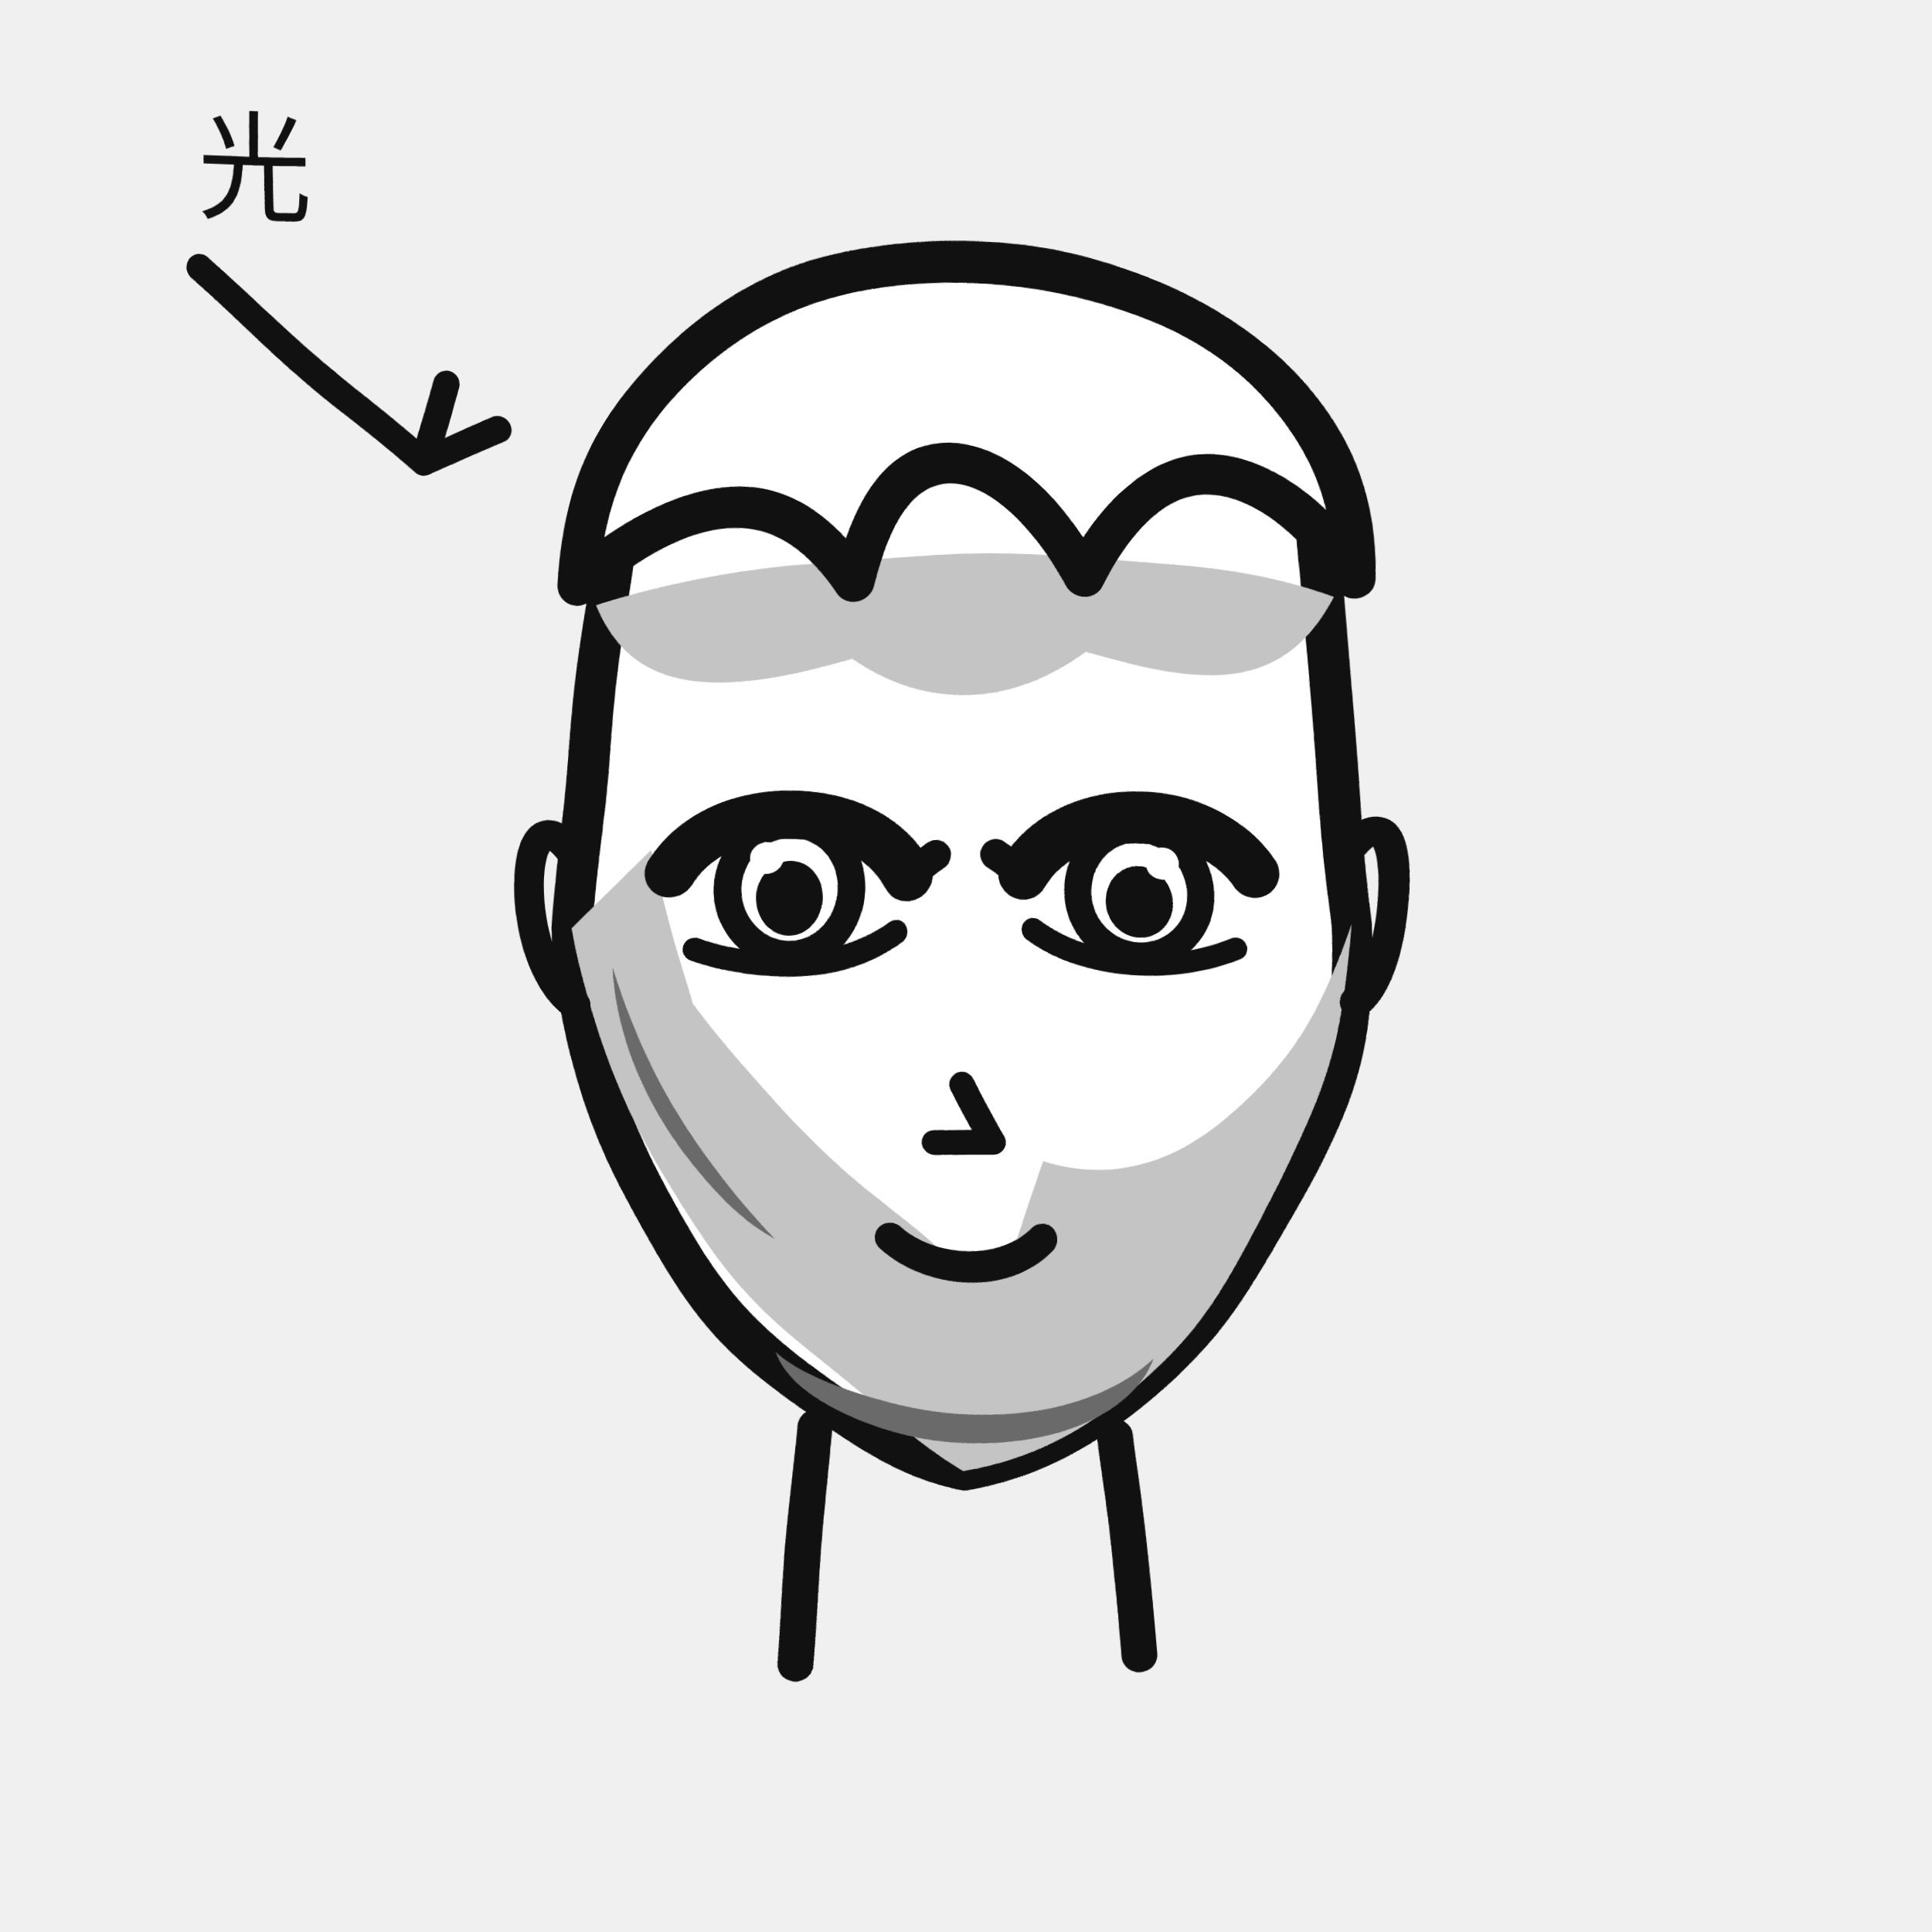
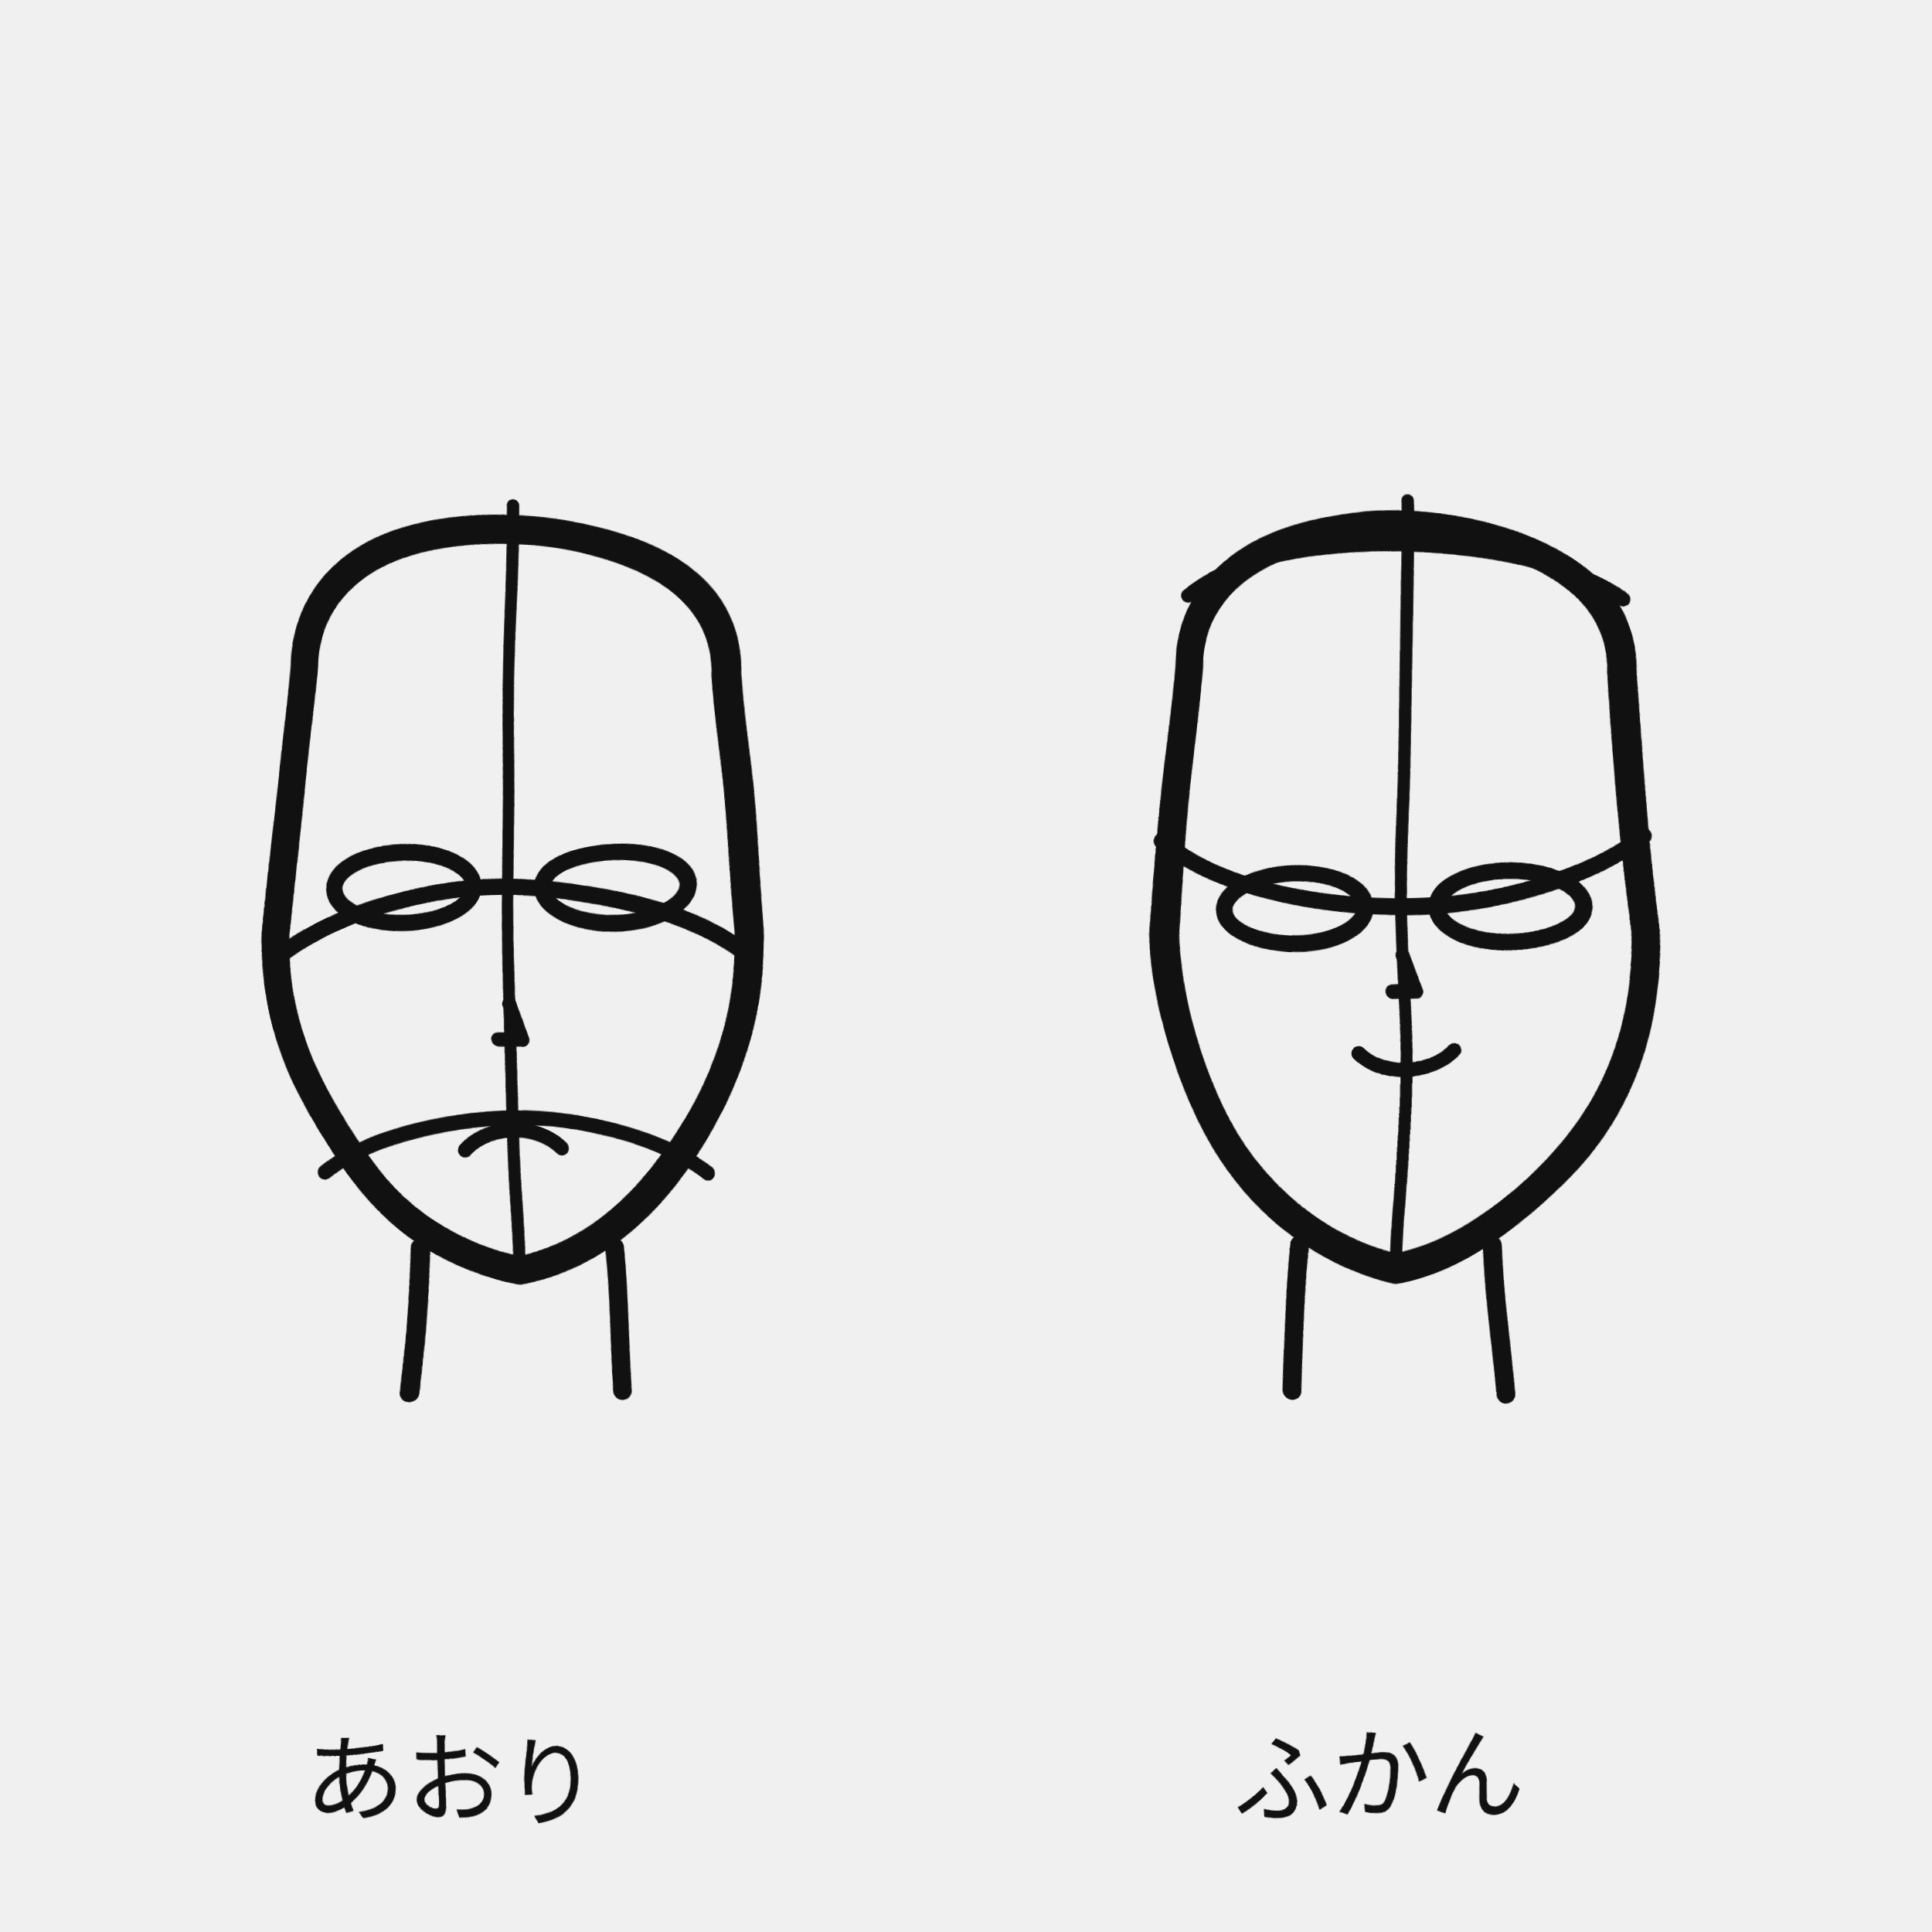
<svg xmlns="http://www.w3.org/2000/svg" viewBox="0 0 100 100">
  <defs>
    <filter id="hd" x="-5%" y="-5%" width="110%" height="110%">
      <feTurbulence type="fractalNoise" baseFrequency="0.05" numOctaves="2" seed="33" result="n" />
      <feDisplacementMap in="SourceGraphic" in2="n" scale="1.4" xChannelSelector="R" yChannelSelector="G" />
    </filter>
  </defs>
  <g filter="url(#hd)" stroke-linecap="round" stroke-linejoin="round">
-     <path d="M32 26 C 32 10, 68 10, 68 26 L 70 48 C 70 62, 60 74, 50 76 C 40 74, 30 62, 30 48 Z" fill="#fff" fill-rule="evenodd" stroke="#111" stroke-width="2.1" />
-     <path d="M30 48 C 32 62, 40 70, 50 76 C 60 74, 68 64, 70 48 C 66 58, 60 62, 54 60 L 52 66 L 50 66 C 46 62, 40 58, 36 52 L 34 44 Z M31 31 C 40 28, 60 28, 69 31 C 66 37, 60 35, 56 34 C 52 37, 48 37, 44 34 C 40 35, 34 37, 31 31 Z" fill="#c4c4c4" fill-rule="evenodd" stroke="none" stroke-width="0" />
-     <path d="M40 70 C 44 74, 56 74, 60 70 C 58 76, 42 76, 40 70 Z M32 50 C 34 58, 38 62, 40 64 C 36 62, 32 56, 32 50 Z" fill="#6a6a6a" fill-rule="evenodd" stroke="none" stroke-width="0" />
-     <path d="M30 30 C 30 8, 70 8, 70 30 C 66 24, 60 22, 56 30 C 52 22, 46 22, 44 30 C 40 24, 34 26, 30 30 Z" fill="#fff" fill-rule="evenodd" stroke="#111" stroke-width="2.1" />
-     <g transform="translate(41 46) scale(1 1)">
-       <path d="M-6 -0.8 C -3.6 -4.8, 3.6 -4.8, 6 -0.4" stroke="#111" stroke-width="2.6" fill="none" />
-       <path d="M-4.8 3.2 C -1.8 4.4, 2.4 4.4, 5.4 2.4" stroke="#111" stroke-width="1.2" fill="none" />
-       <ellipse cx="0" cy="0.16" rx="3.12" ry="3.36" stroke="#111" stroke-width="1.4" fill="none" />
-       <ellipse cx="0" cy="0.64" rx="1.68" ry="1.92" stroke="#111" stroke-width="0" fill="#111" />
-       <circle cx="-1.2" cy="-1.44" r="0.84" fill="#fff" stroke="none" />
-       <path d="M6 -0.4 l 1.44 -0.96" stroke="#111" stroke-width="1.6" fill="none" />
+     <g transform="translate(-23 0) scale(.62) translate(30 30)">
+       <path d="M32 26 C 32 10, 68 10, 68 26 L 70 48 C 70 62, 60 74, 50 76 C 40 74, 30 62, 30 48 Z" stroke="#111" stroke-width="2.4" fill="none" />
+       <path d="M30 50 C 40 42, 60 42, 70 50" stroke="#111" stroke-width="1.4" fill="none" />
+       <path d="M50 12 V 76" stroke="#111" stroke-width="1" fill="none" />
+       <path d="M34 68 C 42 62, 58 62, 66 68" stroke="#111" stroke-width="1.2" fill="none" />
+       <path d="M50 76 C 44 80, 56 80, 50 76" stroke="#111" stroke-width="0" fill="none" />
+       <ellipse cx="41" cy="44" rx="6" ry="3" stroke="#111" stroke-width="1.4" fill="none" />
+       <ellipse cx="59" cy="44" rx="6" ry="3" stroke="#111" stroke-width="1.4" fill="none" />
+       <path d="M50 54 l1 3 h-2 M46 66 C 48 64, 52 64, 54 66" stroke="#111" stroke-width="1.2" fill="none" />
+       <path d="M42 74 L 41 86 M58 74 L 59 86" stroke="#111" stroke-width="1.6" fill="none" />
    </g>
-     <g transform="translate(59 46) scale(-1 1)">
-       <path d="M-6 -0.8 C -3.6 -4.8, 3.6 -4.8, 6 -0.4" stroke="#111" stroke-width="2.6" fill="none" />
-       <path d="M-4.8 3.2 C -1.8 4.4, 2.4 4.4, 5.4 2.4" stroke="#111" stroke-width="1.2" fill="none" />
-       <ellipse cx="0" cy="0.16" rx="3.12" ry="3.36" stroke="#111" stroke-width="1.4" fill="none" />
-       <ellipse cx="0" cy="0.64" rx="1.68" ry="1.92" stroke="#111" stroke-width="0" fill="#111" />
-       <circle cx="-1.2" cy="-1.44" r="0.84" fill="#fff" stroke="none" />
-       <path d="M6 -0.4 l 1.44 -0.96" stroke="#111" stroke-width="1.6" fill="none" />
+     <g transform="translate(23 0) scale(.62) translate(30 30)">
+       <path d="M32 26 C 32 10, 68 10, 68 26 L 70 48 C 70 62, 60 74, 50 76 C 40 74, 30 62, 30 48 Z" stroke="#111" stroke-width="2.4" fill="none" />
+       <path d="M30 40 C 40 48, 60 48, 70 40" stroke="#111" stroke-width="1.4" fill="none" />
+       <path d="M50 12 V 76" stroke="#111" stroke-width="1" fill="none" />
+       <path d="M32 20 C 40 14, 60 14, 68 20" stroke="#111" stroke-width="1.2" fill="none" />
+       <ellipse cx="41" cy="46" rx="6" ry="3" stroke="#111" stroke-width="1.4" fill="none" />
+       <ellipse cx="59" cy="46" rx="6" ry="3" stroke="#111" stroke-width="1.4" fill="none" />
+       <path d="M50 50 l1 3 h-2 M46 58 C 48 60, 52 60, 54 58" stroke="#111" stroke-width="1.2" fill="none" />
+       <path d="M42 74 L 41 86 M58 74 L 59 86" stroke="#111" stroke-width="1.6" fill="none" />
    </g>
-     <path d="M50 56 l1.5 3 h-3" stroke="#111" stroke-width="1.3" fill="none" />
-     <path d="M46 64 C 48 66, 52 66, 54 64" stroke="#111" stroke-width="1.6" fill="none" />
-     <path d="M30 44 C 27 40, 27 50, 30 52" stroke="#111" stroke-width="1.6" fill="none" />
-     <path d="M70 44 C 73 40, 73 50, 70 52" stroke="#111" stroke-width="1.6" fill="none" />
-     <path d="M42 74 L 41 86 M58 74 L 59 86" stroke="#111" stroke-width="1.8" fill="none" />
-     <g stroke="#111" stroke-width="1.4" fill="none">
-       <line x1="10" y1="14" x2="22" y2="24" />
-       <path d="M22 24 l-4 -1.5 M22 24 l-1.5 -4" transform="rotate(84.80557 22 24)" />
-     </g>
-     <text x="10" y="11" font-size="6" fill="#111">光</text>
+     <text x="16" y="94" font-size="5" fill="#111">あおり</text>
+     <text x="64" y="94" font-size="5" fill="#111">ふかん</text>
  </g>
</svg>
